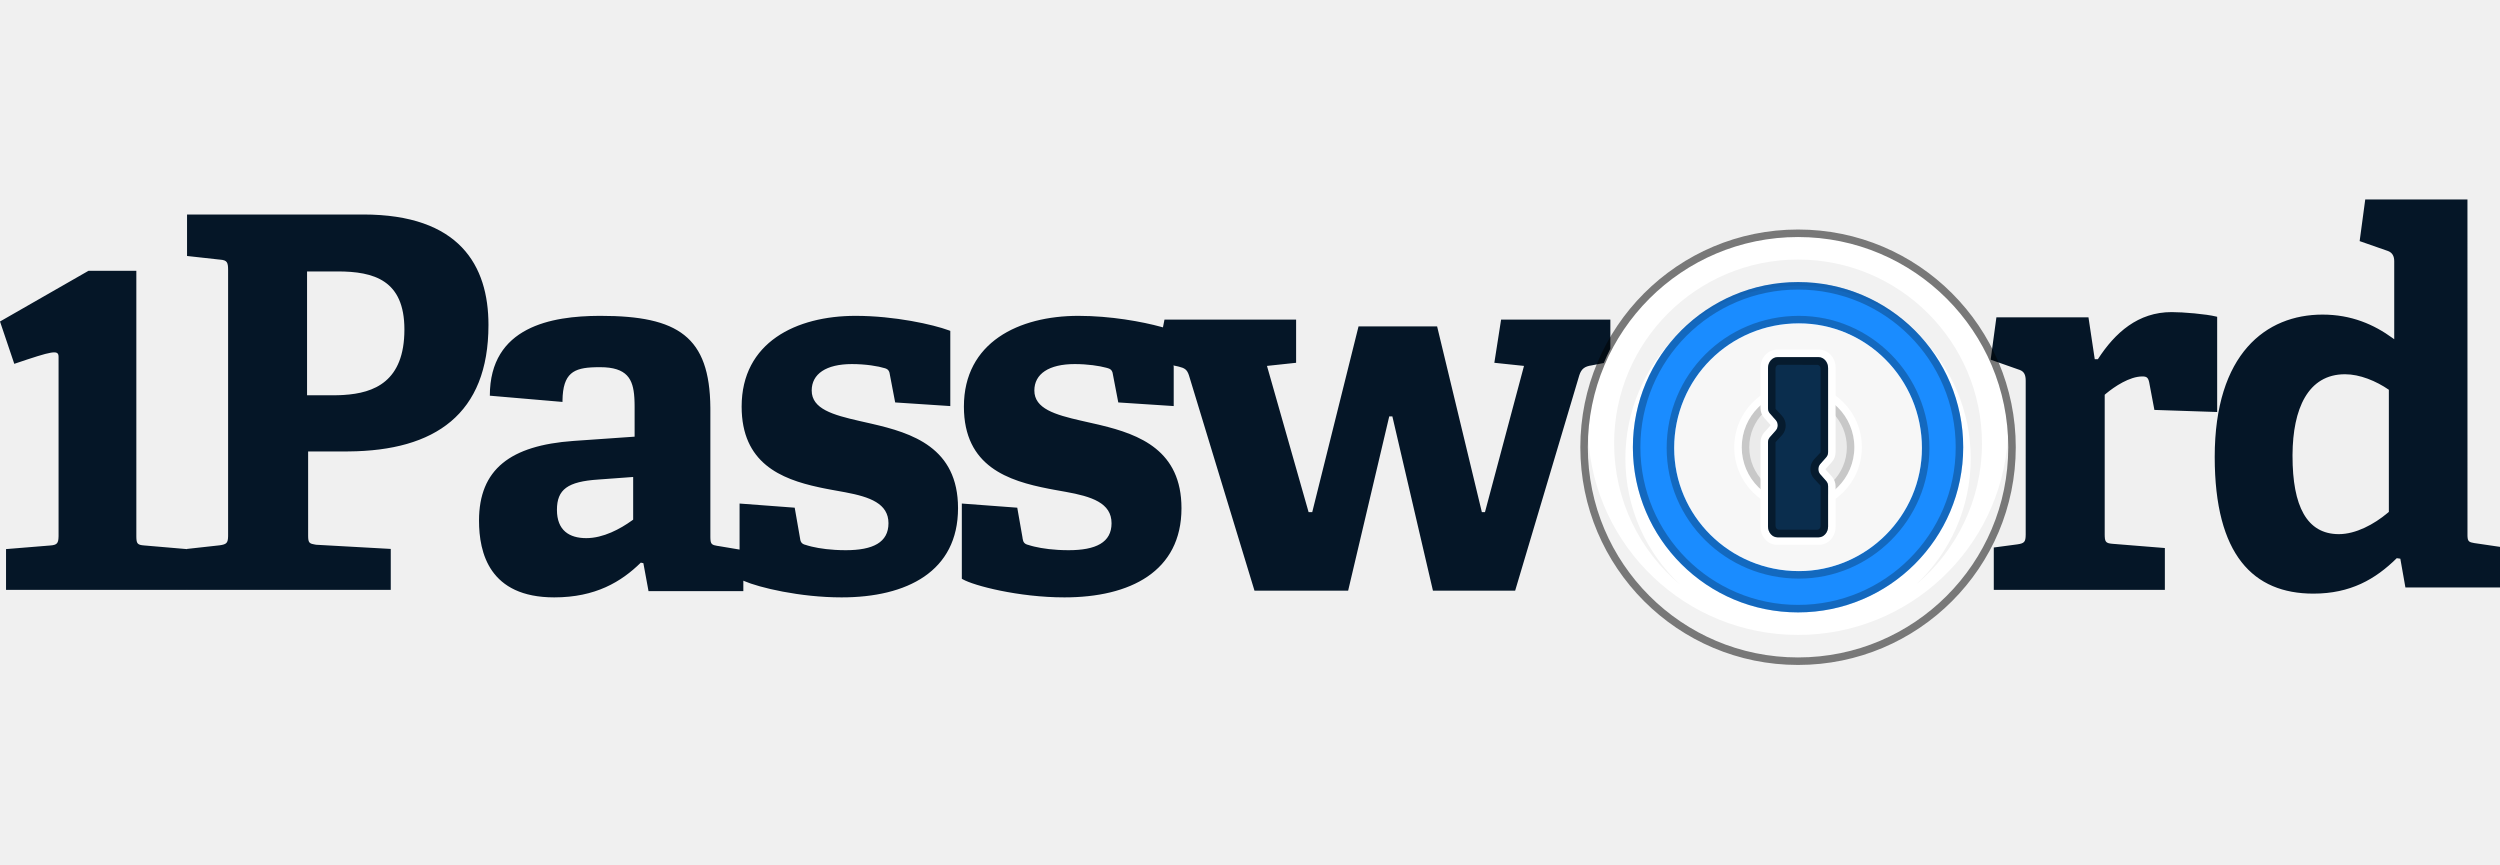
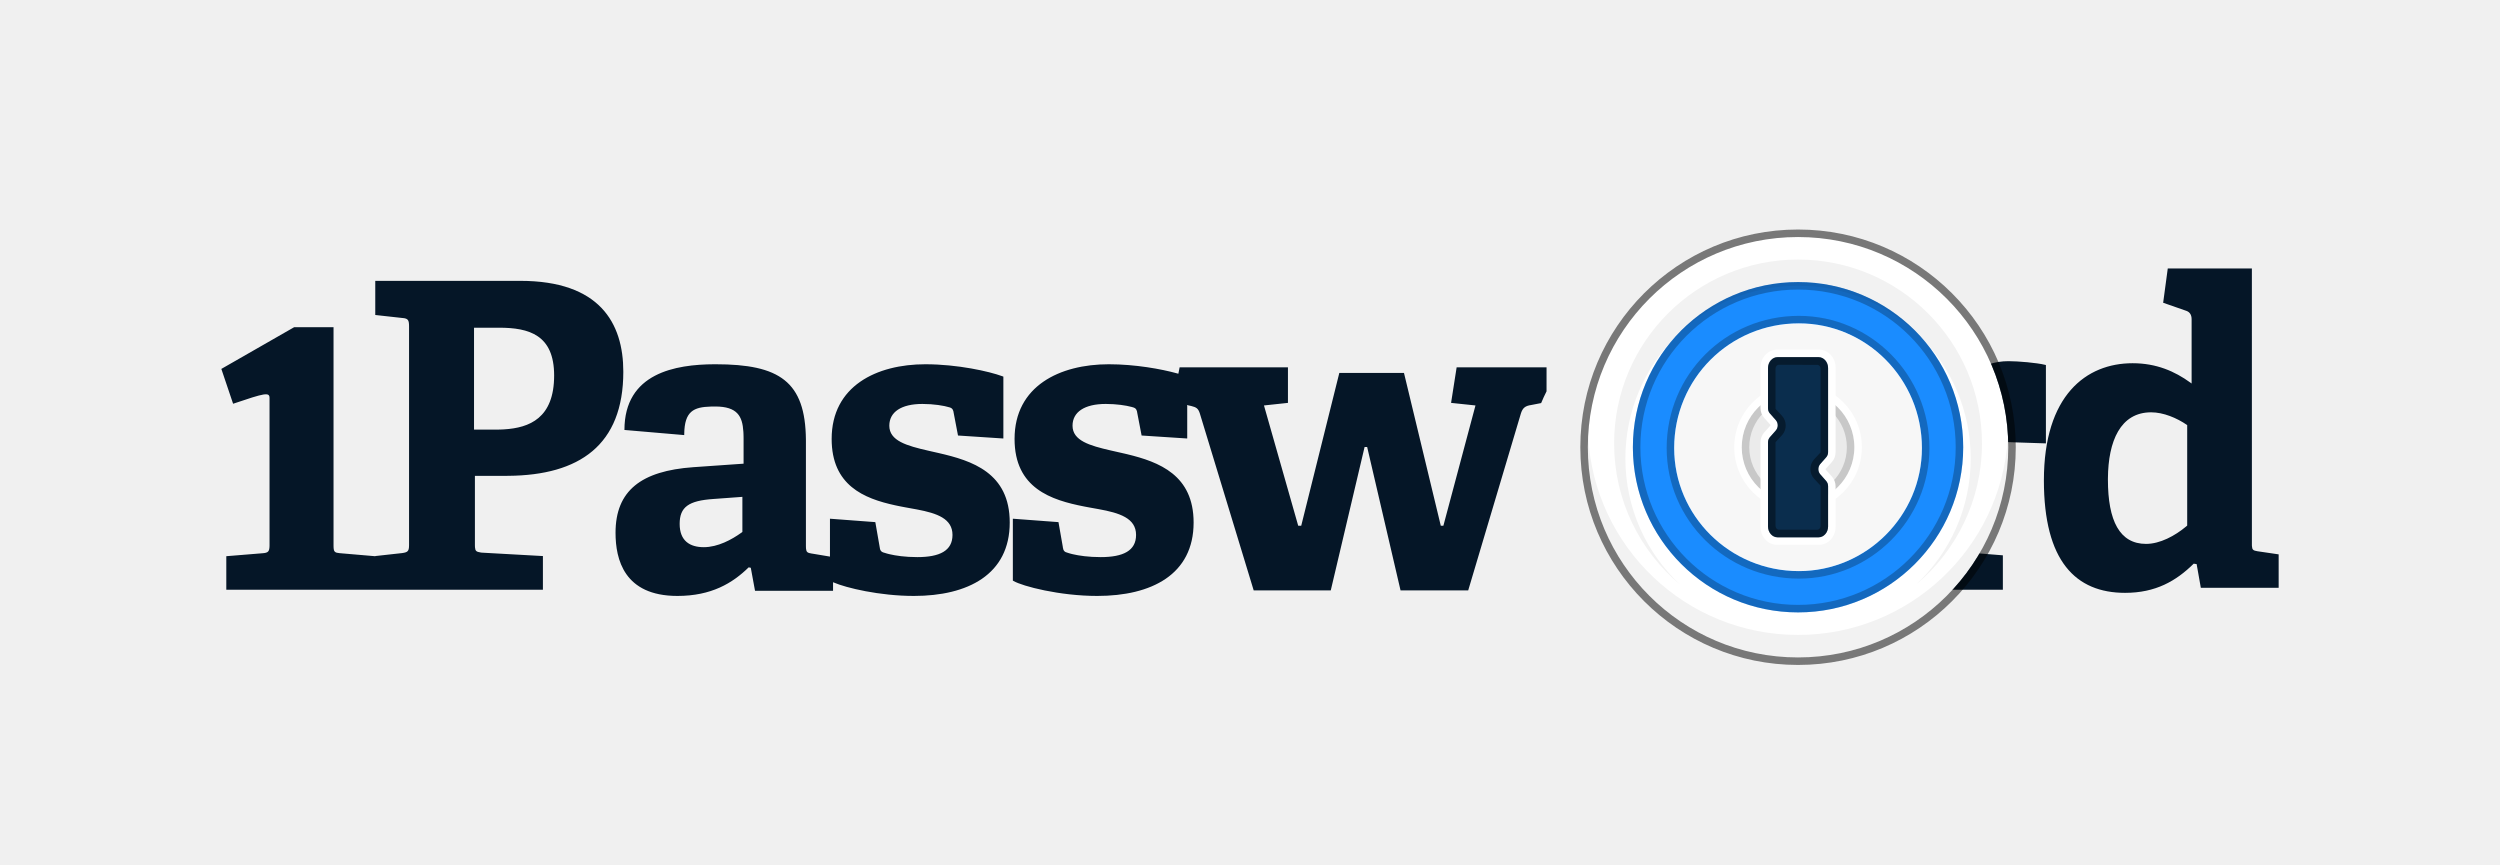
<svg xmlns="http://www.w3.org/2000/svg" width="375.968" height="130" viewBox="0 0 375.968 130" version="1.1" id="svg30">
  <defs id="defs34" />
  <g id="1Password-wordmark-/-Black,-detailed-icon-/-1P-wordmark" style="fill:none;fill-rule:evenodd;stroke:none;stroke-width:1" transform="matrix(0.5645161,0,0,0.5645161,0,27.74194)">
-     <g id="zzz---document-symbol-/-1Password" transform="translate(0,4)" style="fill:#051627">
+     <g id="zzz---document-symbol-/-1Password" transform="matrix(0.8229276,0,0,0.8229276,58.9651,22.38484)" style="fill:#051627">
      <path d="m 287.282,31 c 8.601,0 17.02,1.548 22.093,2.947 L 309.809,34.068 310.218,32 h 35.066 v 11.504 l -7.762,0.832 11.088,38.947 h 0.97 l 12.336,-49.481 h 20.929 l 11.92,49.481 h 0.832 L 405.992,44.336 398.092,43.504 399.893,32 H 429 l -0.002,7.758 c -0.629,1.244 -1.213,2.514 -1.75,3.809 l -3.238,0.63 c -1.866,0.267 -2.706,0.918 -3.261,2.569 l -0.065,0.203 -17.048,57.243 h -21.899 l -10.811,-46.432 h -0.832 l -10.95,46.432 H 334.196 L 316.732,46.83 c -0.531,-1.594 -1.19,-1.915 -2.708,-2.305 l -0.203,-0.051 -1.222,-0.262 0.079,0.313 v 10.508 l -14.768,-0.966 -1.381,-7.183 c -0.136,-1.105 -0.414,-1.657 -1.378,-1.933 l -0.441,-0.127 c -1.866,-0.507 -4.953,-0.978 -8.393,-0.978 -6.901,0 -10.767,2.624 -10.767,7.044 0,4.83 5.523,6.445 12.371,8.016 l 4.623,1.052 0.64,0.152 c 10.462,2.518 21.563,6.772 21.563,22.133 C 314.748,99.095 301.086,106 283.557,106 c -12.227,0 -24.192,-3.142 -27.109,-4.837 L 256.23,101.028 V 81 l 14.768,1.105 1.382,7.873 0.043,0.337 c 0.153,1.009 0.489,1.485 1.612,1.734 l 0.324,0.103 0.369,0.108 0.413,0.111 0.475,0.117 c 1.991,0.47 5.086,0.942 9.048,0.942 7.312,0 11.453,-2.071 11.453,-7.182 0,-5.434 -5.341,-7.126 -12.213,-8.364 l -3.143,-0.566 -1.339,-0.254 C 268.656,74.968 256.784,71.174 256.784,55.173 256.784,38.046 271.412,31 287.282,31 Z M 160.004,31 c 20.654,0 29.068,5.553 29.234,24.425 l 0.003,0.576 4.6e-4,33.765 0.005,0.371 0.012,0.329 0.023,0.302 c 0.106,1.036 0.484,1.301 1.786,1.505 l 0.371,0.053 5.584,0.937 V 81 l 14.687,1.105 1.374,7.873 c 0.134,1.243 0.412,1.796 1.646,2.071 l 0.322,0.103 0.367,0.108 0.411,0.111 0.472,0.117 c 1.98,0.47 5.058,0.942 8.999,0.942 7.272,0 11.39,-2.071 11.39,-7.182 0,-5.253 -4.964,-7.01 -11.468,-8.239 l -3.847,-0.7 -1.33,-0.254 -0.965,-0.194 -0.94,-0.198 C 207.999,74.466 197.572,70.209 197.572,55.173 197.572,38.046 212.12,31 227.904,31 c 10.479,0 20.702,2.324 24.847,3.85 l 0.41,0.156 v 20.028 l -14.687,-0.966 -1.373,-7.183 c -0.135,-1.105 -0.412,-1.657 -1.37,-1.933 -1.785,-0.552 -5.079,-1.105 -8.785,-1.105 -6.864,0 -10.708,2.624 -10.708,7.044 0,4.913 5.684,6.499 12.657,8.096 l 3.265,0.744 C 243.002,62.215 255.22,66.084 255.22,82.243 255.22,99.093 241.632,106 224.199,106 c -11.105,0 -21.968,-2.616 -25.982,-4.363 l -0.192,-0.085 v 2.79 h -25.257 l -1.374,-7.458 -0.685,-0.138 C 165.495,101.857 158.631,106 147.65,106 130.357,106 127.61,94.123 127.61,85.558 c 0,-13.674 8.342,-20.037 25.156,-21.236 l 16.296,-1.138 -4e-4,-7.863 -0.007,-0.783 -0.011,-0.517 -0.027,-0.755 -0.027,-0.49 c -0.317,-4.924 -1.907,-8.101 -9.124,-8.101 l -0.841,0.006 -0.541,0.012 c -5.597,0.158 -8.546,1.507 -8.635,8.886 l -0.002,0.351 -19.355,-1.66 c 0,-18.458 16.549,-21.216 29.133,-21.27 z m 497.326,-31 0.005,89.5 0.012,0.32 c 0.066,1.202 0.381,1.491 1.779,1.71 L 666,92.542 v 10.815 h -25.198 l -1.355,-7.666 -0.948,-0.137 C 632.809,101.167 626.171,105 616.282,105 600.296,105 590,94.733 590,68.585 c 0,-27.516 13.683,-37.92 28.72,-37.92 7.67,0 13.662,2.609 18.732,6.299 l 0.369,0.272 V 16.428 c 0,-1.297 -0.486,-2.225 -1.574,-2.669 L 636.061,13.69 628.61,11.089 630.1,0 Z m -78.801,30 c 3.098,0 9.192,0.521 11.861,1.185 l 0.264,0.069 v 25.363 l -16.723,-0.557 -1.394,-7.386 c -0.279,-1.254 -0.697,-1.533 -1.812,-1.533 -3.41,0 -7.438,2.716 -9.642,4.546 l -0.391,0.332 6.7e-4,37.171 c 0.012,1.955 0.203,2.386 2.04,2.533 l 13.986,1.129 V 104 H 531.146 V 92.712 l 6.271,-0.836 c 1.888,-0.27 2.21,-0.67 2.229,-2.59 l 9.2e-4,-41.03 c 0,-1.463 -0.381,-2.419 -1.628,-2.866 l -0.184,-0.06 -7.449,-2.623 -0.06,-0.138 1.516,-11.175 h 24.527 l 1.672,11.149 h 0.836 C 563.478,35.435 569.609,30 578.528,30 Z M 96.761,4 c 25.615,0 33.366,13.537 33.366,29.42 0,23.792 -14.245,33.506 -37.235,33.698 l -0.699,0.003 H 82.086 l 0.002,22.492 0.008,0.35 0.017,0.322 c 0.088,1.155 0.445,1.435 1.822,1.647 l 0.367,0.052 19.797,1.105 V 104 H 49.829 L 49.829,103.968 49.769,104 H 1.607 V 93.136 L 13.406,92.172 c 1.794,-0.128 2.152,-0.615 2.192,-2.356 l 0.004,-0.393 V 41.933 c 0,-1.97 -1.481,-1.645 -11.795,1.85 L 0,32.506 23.574,19 h 12.746 l 4.59e-4,70.624 0.005,0.372 0.012,0.333 c 0.07,1.363 0.416,1.703 1.993,1.829 l 0.187,0.014 11.251,0.965 0.06,0.03 2.28e-4,-0.077 8.722,-0.967 c 1.807,-0.257 2.171,-0.635 2.211,-2.369 l 0.004,-0.393 V 18.78 c 0,-2.002 -0.26,-2.587 -2.027,-2.748 l -0.188,-0.015 -8.722,-0.966 V 4 Z m 71.914,69.925 -9.332,0.685 c -8.093,0.547 -10.975,2.6 -10.975,8.076 0,5.477 3.293,7.53 7.821,7.53 4.525,0 9.049,-2.447 12.195,-4.716 l 0.291,-0.212 z M 624.713,46.557 c -9.94,0 -13.9,9.308 -13.984,21.385 l -0.001,0.395 c 0,13.371 3.802,20.815 12.356,20.815 4.485,0 9.354,-2.602 12.989,-5.657 l 0.318,-0.271 V 50.692 c -3.394,-2.343 -7.739,-4.135 -11.677,-4.135 z M 89.897,19.167 h -8.098 v 32.99 l 7.134,-6.27e-4 0.54,-0.005 0.796,-0.018 0.516,-0.019 0.759,-0.039 c 8.174,-0.5 16.19,-3.601 16.19,-17.44 0,-13.143 -8.098,-15.468 -17.837,-15.468 z" id="1Passw---rd" />
    </g>
    <g id="1Password-logo-2020-/-coloured-/-light-bg-/-116px" transform="translate(421,12)">
      <g id="g26">
        <g id="lock">
          <g id="Chrome">
            <path d="m 2,58 c 0,30.929 25.072,56 56,56 30.928,0 56,-25.071 56,-56 C 114,27.072 88.928,2 58,2 27.072,2 2,27.072 2,58 Z" id="chrome" style="fill:#ffffff" />
            <path d="m 58,14 c 24.3,0 44,19.7 44,44 0,24.301 -19.7,44 -44,44 C 33.7,102 14,82.301 14,58 14,33.7 33.7,14 58,14" id="color" style="fill:#1a8cff" />
            <path d="m 0,58 c 0,32.034 25.967,58 58,58 32.033,0 58,-25.966 58,-58 C 116,25.967 90.033,0 58,0 25.967,0 0,25.967 0,58 Z m 2,0 v 0 C 2,27.075 27.069,2 58,2 88.931,2 114,27.075 114,58 114,88.925 88.932,114 58,114 27.068,114 2,88.925 2,58 Z" id="path8" style="opacity:0.5;fill:#000000;fill-rule:nonzero" />
            <path d="M 113.921,55 C 113.973,55.993 114,56.994 114,58 114,88.928 88.928,114 58,114 27.072,114 2,88.928 2,58 2,56.994 2.027,55.993 2.079,55 3.638,84.533 28.078,108 58,108 87.691,108 111.985,84.894 113.881,55.682 Z M 58,8 c 27.062,0 49,21.938 49,49 0,15.129 -6.857,28.657 -17.632,37.646 C 98.371,86.249 104,74.282 104,61 104,35.595 83.405,15 58,15 32.595,15 12,35.595 12,61 12,74.282 17.629,86.249 26.631,94.646 15.857,85.657 9,72.129 9,57 9,29.938 30.938,8 58,8 Z" id="shadows" style="fill:#000000;fill-opacity:0.052" />
          </g>
          <path d="m 58,14 c 24.304,0 44,19.703 44,44 0,24.298 -19.696,44 -44,44 C 33.939,102 14.394,82.69 14.006,58.728 L 14,58 C 14,33.703 33.696,14 58,14 Z m 0,2 c -23.196,0 -42,18.804 -42,42 0,23.197 18.804,42 42,42 23.196,0 42,-18.803 42,-42 C 100,34.804 81.196,16 58,16 Z" id="inside-shadow-outer" style="opacity:0.256;fill:#000000;fill-rule:nonzero" />
          <path d="M 58.223,23 C 38.67,23 23,38.67 23,58.223 23,77.403 38.743,93 58.223,93 77.33,93 93,77.33 93,58.223 93,38.743 77.402,23 58.223,23 Z m -0.001,2 C 76.225,25 91,39.775 91,58.221 91,76.226 76.225,91 58.221,91 39.775,91 25,76.226 25,58.221 25,39.775 39.775,25 58.221,25 Z" id="inside-shadow" style="fill:#000000;fill-opacity:0.25;fill-rule:nonzero" />
          <path d="M 58.221,25 C 76.225,25 91,39.775 91,58.221 91,76.226 76.225,91 58.221,91 39.775,91 25,76.226 25,58.221 25,39.775 39.775,25 58.221,25 Z" id="inside" style="fill:#f7f7f7" />
          <g id="bevel" transform="translate(41,41)">
            <path d="M 32,17 C 32,25.284 25.284,32 17,32 8.716,32 2,25.284 2,17 2,8.716 8.716,2 17,2 25.284,2 32,8.716 32,17 Z" id="path15" style="fill:#000000;fill-opacity:0.05" />
            <path d="M 17,0 C 7.611,0 0,7.611 0,17 0,26.389 7.611,34 17,34 26.389,34 34,26.389 34,17 34,7.611 26.389,0 17,0 Z m 0,2 C 25.284,2 32,8.716 32,17 32,25.284 25.284,32 17,32 8.716,32 2,25.284 2,17 2,8.716 8.716,2 17,2 Z" id="bevel-outside" style="fill:#ffffff;fill-rule:nonzero" />
            <path d="M 17,2 C 25.284,2 32,8.716 32,17 32,25.284 25.284,32 17,32 8.716,32 2,25.284 2,17 2,8.716 8.716,2 17,2 Z m 0,2 C 9.82,4 4,9.82 4,17 4,24.18 9.82,30 17,30 24.18,30 30,24.18 30,17 30,9.82 24.18,4 17,4 Z" id="bevel-inside" style="fill:#000000;fill-opacity:0.15;fill-rule:nonzero" />
          </g>
        </g>
        <g id="keyhole" transform="translate(48,32)">
          <path d="M 15.577,0 H 4.423 C 1.951,0 0,2.165 0,4.772 V 15.564 c 0,0.982 0.354,1.93 0.996,2.642 L 2.635,20.025 c 0.038,0.042 0.038,0.162 0,0.204 L 0.996,22.047 C 0.354,22.759 0,23.708 0,24.689 V 47.228 C 0,49.835 1.951,52 4.423,52 H 15.577 C 18.049,52 20,49.835 20,47.228 V 36.436 c 0,-0.982 -0.354,-1.93 -0.996,-2.642 l -1.639,-1.819 c -0.038,-0.042 -0.038,-0.162 0,-0.204 L 19.004,29.953 C 19.646,29.241 20,28.292 20,27.311 V 4.772 C 20,2.165 18.049,0 15.577,0 Z M 15.45,2.038 C 16.858,2.038 18,3.332 18,4.928 V 27.302 c 0,0.511 -0.179,1.001 -0.498,1.362 l -1.594,1.806 c -0.664,0.752 -0.664,1.972 0,2.725 l 1.594,1.806 C 17.821,35.362 18,35.852 18,36.363 v 10.709 c 0,1.596 -1.142,2.89 -2.55,2.89 H 4.55 C 3.142,49.962 2,48.668 2,47.072 V 24.698 c 0,-0.511 0.179,-1.001 0.498,-1.362 l 1.594,-1.806 c 0.664,-0.752 0.664,-1.972 0,-2.725 L 2.498,16.999 C 2.179,16.638 2,16.148 2,15.637 V 4.928 C 2,3.332 3.142,2.038 4.55,2.038 Z" id="keyhole-outer" style="fill:#ffffff;fill-rule:nonzero" />
          <path d="M 2,15.621 V 4.894 C 2,3.296 3.142,2 4.55,2 H 15.45 C 16.858,2 18,3.296 18,4.894 V 27.304 c 0,0.512 -0.179,1.003 -0.498,1.364 l -1.594,1.809 c -0.664,0.754 -0.664,1.975 0,2.729 l 1.594,1.809 C 17.821,35.377 18,35.868 18,36.379 V 47.106 C 18,48.704 16.858,50 15.45,50 H 4.55 C 3.142,50 2,48.704 2,47.106 V 24.696 c 0,-0.512 0.179,-1.003 0.498,-1.364 l 1.594,-1.809 c 0.664,-0.754 0.664,-1.975 0,-2.729 L 2.498,16.985 C 2.179,16.623 2,16.132 2,15.621 Z" id="path22" style="fill:#0a2d4d" />
          <path d="M 15.45,2 C 16.858,2 18,3.296 18,4.894 V 27.304 c 0,0.512 -0.179,1.003 -0.498,1.364 l -1.594,1.809 c -0.664,0.754 -0.664,1.975 0,2.729 l 1.594,1.809 C 17.821,35.377 18,35.868 18,36.379 V 47.106 C 18,48.704 16.858,50 15.45,50 H 4.55 C 3.142,50 2,48.704 2,47.106 V 24.696 c 0,-0.512 0.179,-1.003 0.498,-1.364 l 1.594,-1.809 c 0.664,-0.754 0.664,-1.975 0,-2.729 L 2.498,16.985 C 2.179,16.623 2,16.132 2,15.621 V 4.894 C 2,3.296 3.142,2 4.55,2 Z M 15.162,4.054 4.838,4.041 c -0.404,0 -0.784,0.379 -0.833,0.916 L 4,5.075 V 15.705 c 0,0.031 0.007,0.059 0.015,0.078 l 0.014,0.023 1.67,1.794 c 1.306,1.403 1.351,3.601 0.135,5.059 l -0.135,0.153 -1.67,1.794 c -0.01,0.01 -0.019,0.031 -0.025,0.057 L 4,24.707 v 22.218 c 0,0.559 0.353,0.975 0.752,1.028 l 0.086,0.006 10.323,0.013 c 0.404,0 0.784,-0.379 0.833,-0.916 L 16,46.939 V 36.308 c 0,-0.031 -0.006,-0.059 -0.015,-0.078 l -0.014,-0.023 -1.67,-1.794 C 12.995,33.01 12.95,30.812 14.166,29.355 l 0.135,-0.153 1.67,-1.794 c 0.01,-0.01 0.019,-0.031 0.025,-0.057 L 16,27.306 V 5.088 C 16,4.53 15.647,4.113 15.248,4.06 Z" id="keyhole-shadow" style="fill:#000000;fill-opacity:0.4;fill-rule:nonzero" />
        </g>
      </g>
    </g>
  </g>
</svg>
